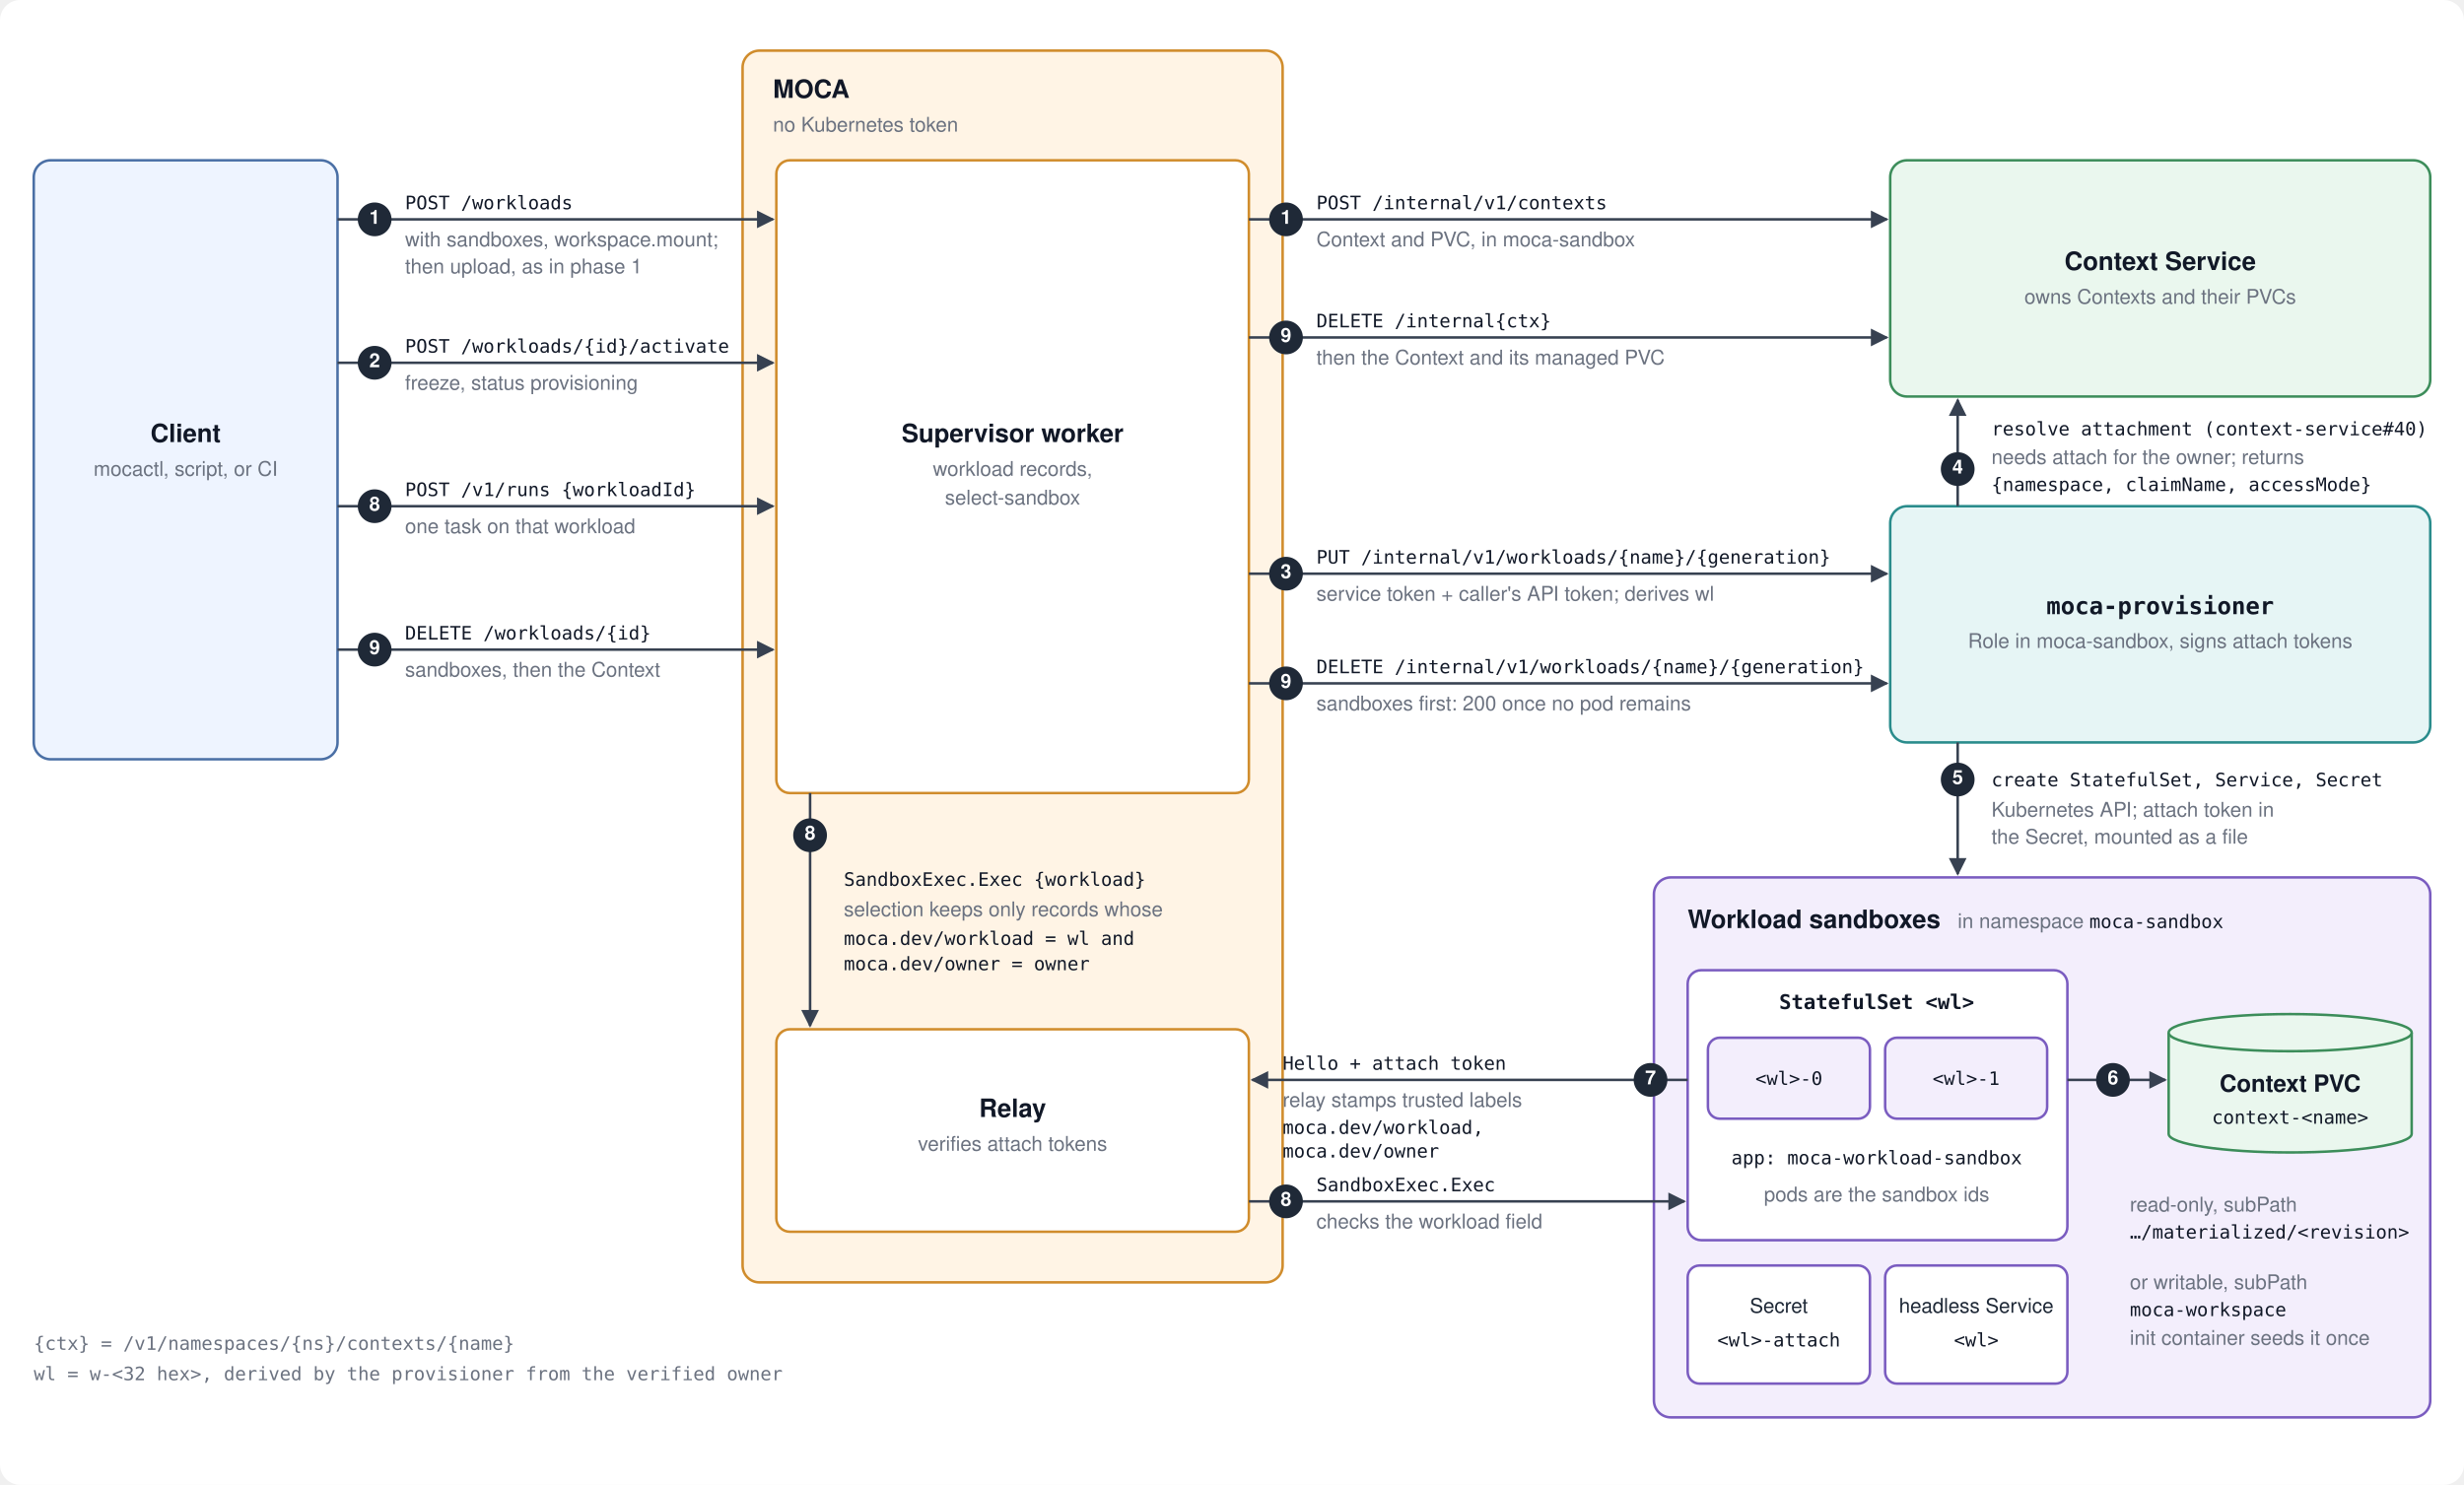
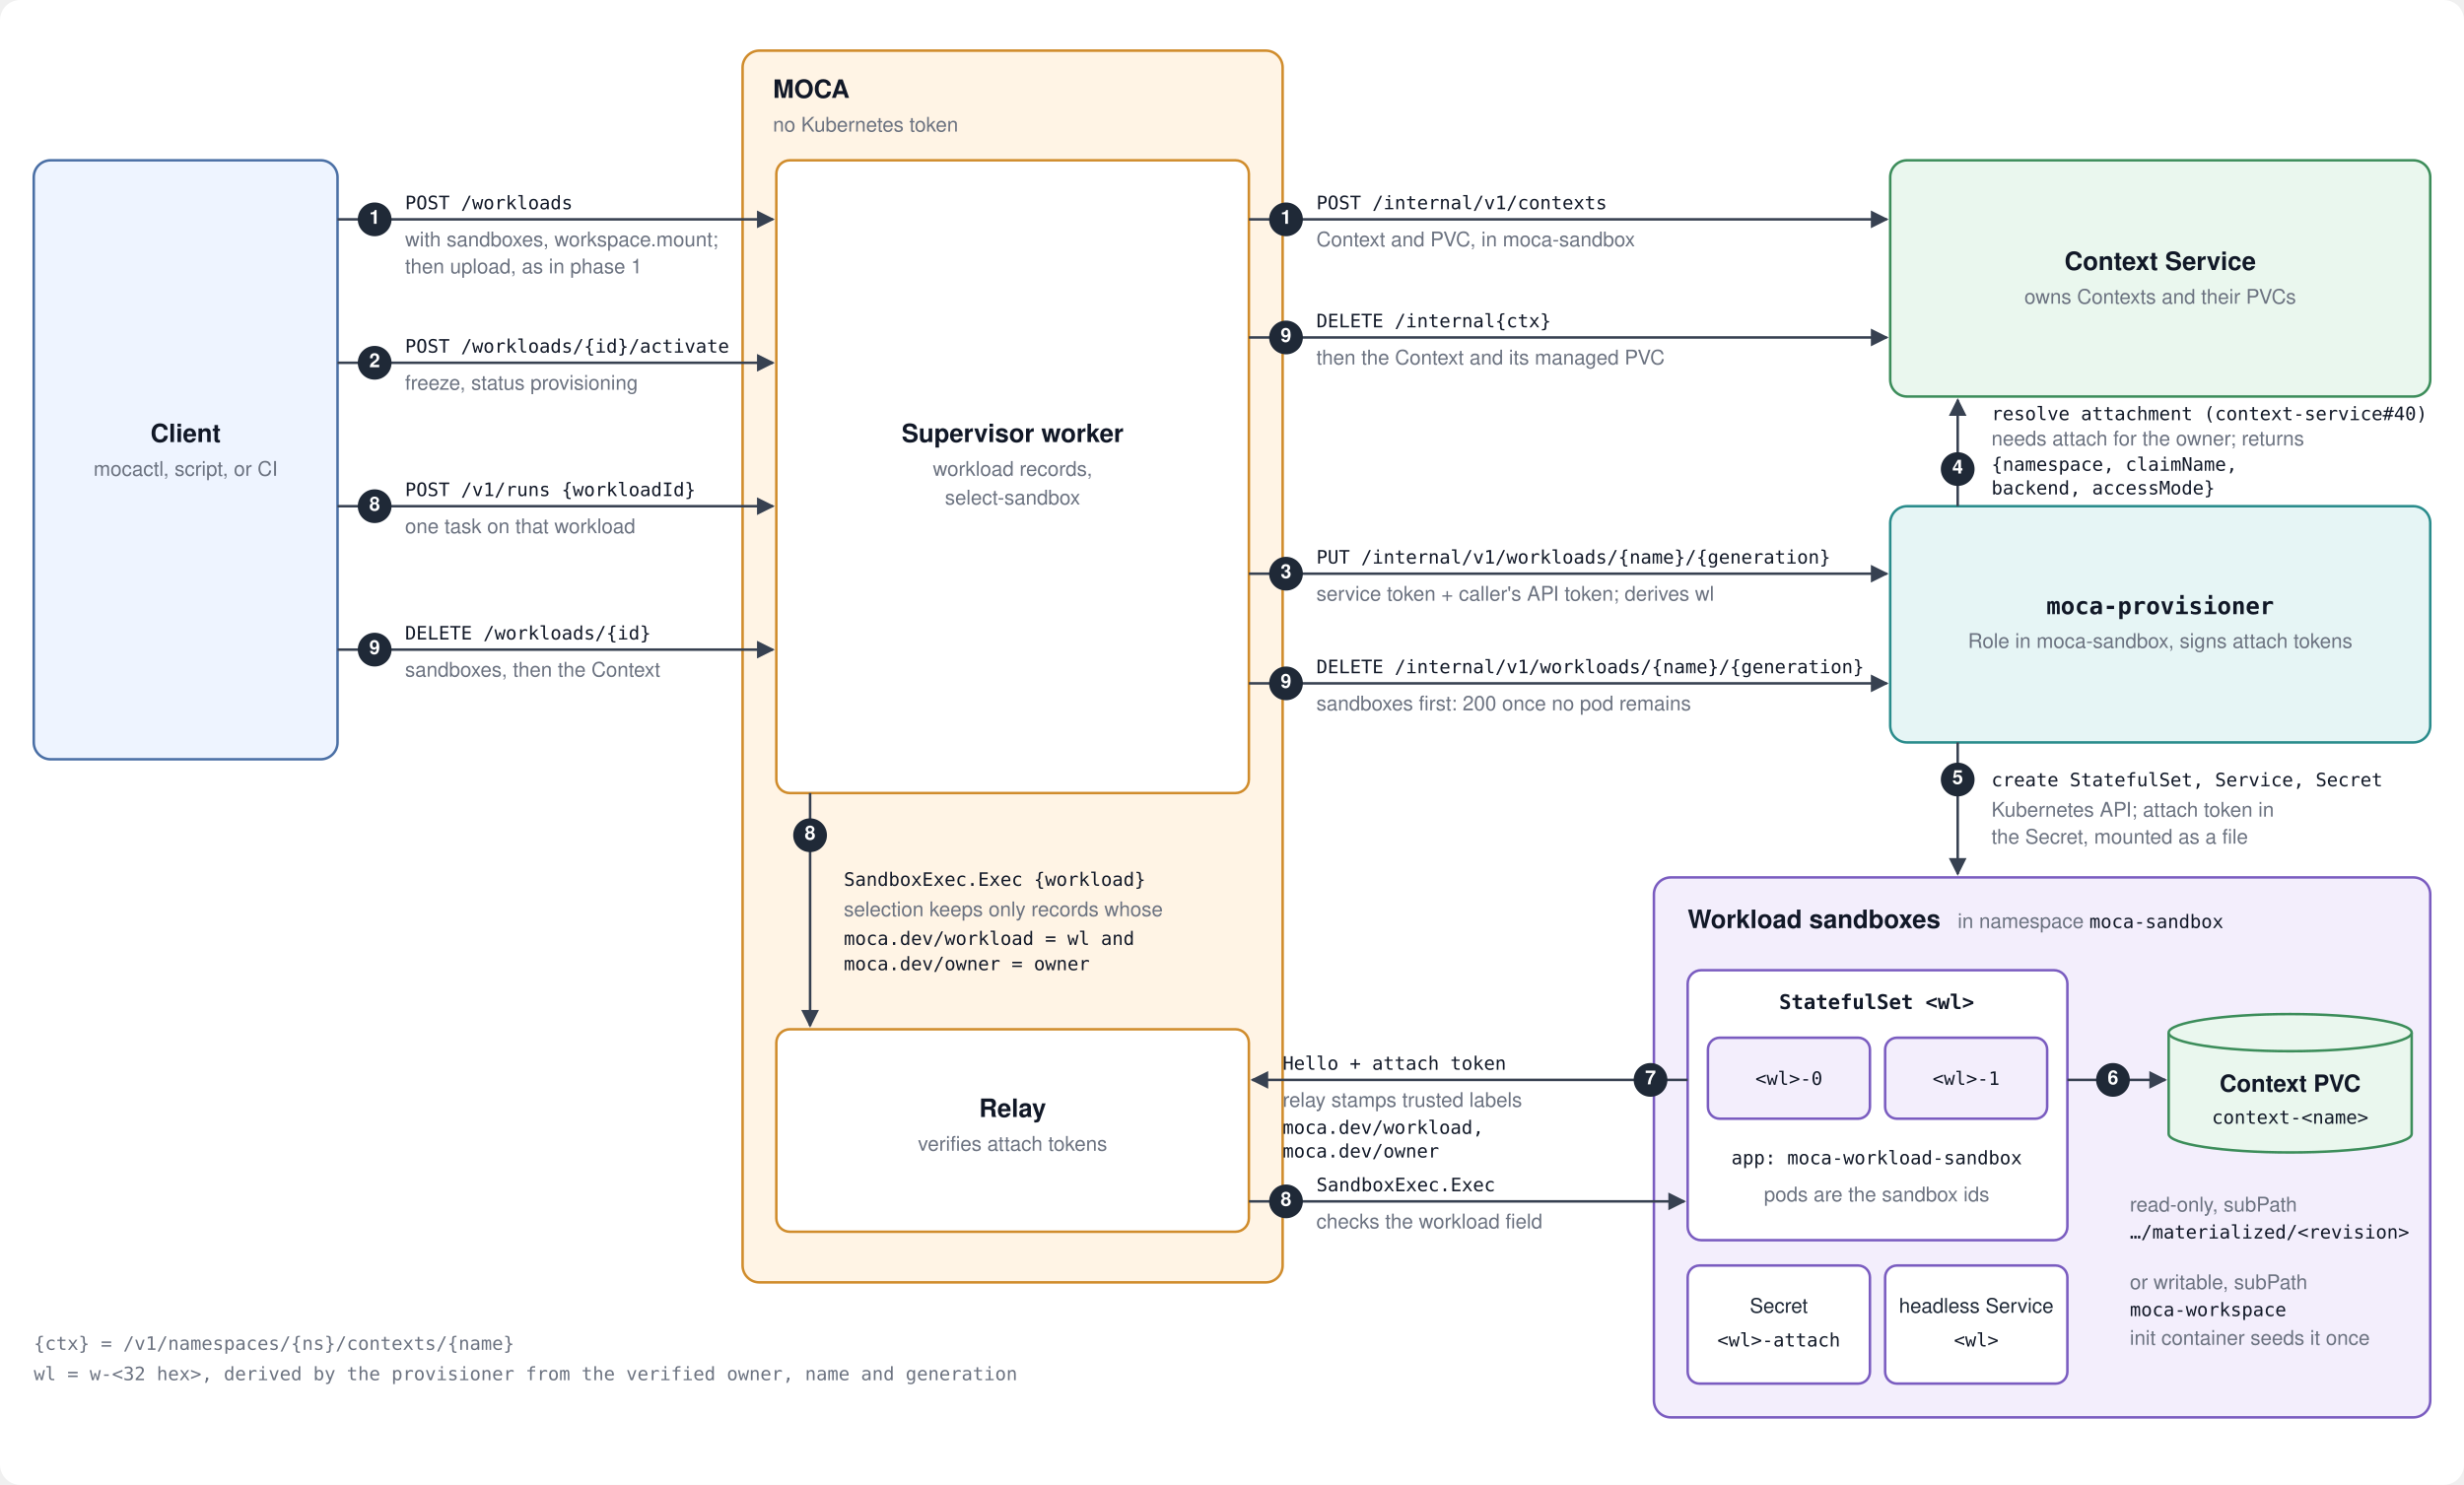
<svg xmlns="http://www.w3.org/2000/svg" width="1460" height="880" viewBox="0 0 1460 880" role="img" aria-labelledby="title desc" font-family="-apple-system, 'Segoe UI', Helvetica, Arial, sans-serif">
  <defs>
    <marker id="arrow" viewBox="0 0 10 10" refX="9" refY="5" markerWidth="7" markerHeight="7" orient="auto">
      <path d="M0,0 L10,5 L0,10 z" fill="#374151" />
    </marker>
  </defs>
  <style>
    .box { stroke-width: 1.5; }
    .title { font-size: 15px; font-weight: 600; fill: #111827; }
    .sub { font-size: 12px; fill: #6b7280; }
    .note { font-size: 12px; fill: #1f2937; }
    .api { font-family: ui-monospace, SFMono-Regular, Menlo, Consolas, monospace; font-size: 11px; fill: #111827; }
    .line { stroke: #374151; stroke-width: 1.5; fill: none; marker-end: url(#arrow); }
    .step circle { fill: #1f2937; }
    .step text { font-size: 11.5px; font-weight: 700; fill: #ffffff; text-anchor: middle; dominant-baseline: central; }
  </style>
  <rect width="1460" height="880" rx="12" fill="#ffffff" />
  <rect class="box" x="20" y="95" width="180" height="355" rx="10" fill="#eef4ff" stroke="#4a6fa5" />
  <text class="title" x="110" y="262" text-anchor="middle">Client</text>
  <text class="sub" x="110" y="282" text-anchor="middle">mocactl, script, or CI</text>
  <rect class="box" x="440" y="30" width="320" height="730" rx="10" fill="#fff4e5" stroke="#d08c2c" />
  <text class="title" x="458" y="58">MOCA</text>
  <text class="sub" x="458" y="78">no Kubernetes token</text>
  <rect class="box" x="460" y="95" width="280" height="375" rx="8" fill="#ffffff" stroke="#d08c2c" />
  <text class="title" x="600" y="262" text-anchor="middle">Supervisor worker</text>
  <text class="sub" x="600" y="282" text-anchor="middle">workload records,</text>
  <text class="sub" x="600" y="299" text-anchor="middle">select-sandbox</text>
  <rect class="box" x="460" y="610" width="280" height="120" rx="8" fill="#ffffff" stroke="#d08c2c" />
  <text class="title" x="600" y="662" text-anchor="middle">Relay</text>
  <text class="sub" x="600" y="682" text-anchor="middle">verifies attach tokens</text>
  <rect class="box" x="1120" y="95" width="320" height="140" rx="10" fill="#eaf7ee" stroke="#3c8d5a" />
  <text class="title" x="1280" y="160" text-anchor="middle">Context Service</text>
  <text class="sub" x="1280" y="180" text-anchor="middle">owns Contexts and their PVCs</text>
  <rect class="box" x="1120" y="300" width="320" height="140" rx="10" fill="#e6f5f5" stroke="#2a8c8c" />
  <text class="api" x="1280" y="364" text-anchor="middle" style="font-size: 14px; font-weight: 600;">moca-provisioner</text>
  <text class="sub" x="1280" y="384" text-anchor="middle">Role in moca-sandbox, signs attach tokens</text>
  <rect class="box" x="980" y="520" width="460" height="320" rx="10" fill="#f3eefc" stroke="#7a5cc0" />
  <text class="title" x="1000" y="550">Workload sandboxes</text>
  <text class="sub" x="1160" y="550">in namespace</text>
  <text class="api" x="1238" y="550">moca-sandbox</text>
  <rect class="box" x="1000" y="575" width="225" height="160" rx="8" fill="#ffffff" stroke="#7a5cc0" />
  <text class="api" x="1112" y="598" text-anchor="middle" style="font-size: 12px; font-weight: 600;">StatefulSet &lt;wl&gt;</text>
  <rect class="box" x="1012" y="615" width="96" height="48" rx="7" fill="#f3eefc" stroke="#7a5cc0" />
  <text class="api" x="1060" y="643" text-anchor="middle">&lt;wl&gt;-0</text>
  <rect class="box" x="1117" y="615" width="96" height="48" rx="7" fill="#f3eefc" stroke="#7a5cc0" />
  <text class="api" x="1165" y="643" text-anchor="middle">&lt;wl&gt;-1</text>
  <text class="api" x="1112" y="690" text-anchor="middle">app: moca-workload-sandbox</text>
  <text class="sub" x="1112" y="712" text-anchor="middle">pods are the sandbox ids</text>
  <rect class="box" x="1000" y="750" width="108" height="70" rx="7" fill="#ffffff" stroke="#7a5cc0" />
  <text class="note" x="1054" y="778" text-anchor="middle">Secret</text>
  <text class="api" x="1054" y="798" text-anchor="middle">&lt;wl&gt;-attach</text>
  <rect class="box" x="1117" y="750" width="108" height="70" rx="7" fill="#ffffff" stroke="#7a5cc0" />
  <text class="note" x="1171" y="778" text-anchor="middle">headless Service</text>
  <text class="api" x="1171" y="798" text-anchor="middle">&lt;wl&gt;</text>
  <path class="box" d="M1285,612 v60 a72,11 0 0,0 144,0 v-60" fill="#eaf7ee" stroke="#3c8d5a" />
  <ellipse class="box" cx="1357" cy="612" rx="72" ry="11" fill="#eaf7ee" stroke="#3c8d5a" />
  <text class="title" x="1357" y="647" text-anchor="middle" style="font-size: 14px;">Context PVC</text>
  <text class="api" x="1357" y="666" text-anchor="middle">context-&lt;name&gt;</text>
  <line class="line" x1="1225" y1="640" x2="1283" y2="640" />
  <g class="step">
    <circle cx="1252" cy="640" r="10" />
    <text x="1252" y="640">6</text>
  </g>
  <text class="sub" x="1262" y="718">read-only, subPath</text>
  <text class="api" x="1262" y="734">…/materialized/&lt;revision&gt;</text>
  <text class="sub" x="1262" y="764">or writable, subPath</text>
  <text class="api" x="1262" y="780">moca-workspace</text>
  <text class="sub" x="1262" y="797">init container seeds it once</text>
  <line class="line" x1="200" y1="130" x2="458" y2="130" />
  <g class="step">
    <circle cx="222" cy="130" r="10" />
    <text x="222" y="130">1</text>
  </g>
  <text class="api" x="240" y="124">POST /workloads</text>
  <text class="sub" x="240" y="146">with sandboxes, workspace.mount;</text>
  <text class="sub" x="240" y="162">then upload, as in phase 1</text>
  <line class="line" x1="740" y1="130" x2="1118" y2="130" />
  <g class="step">
    <circle cx="762" cy="130" r="10" />
    <text x="762" y="130">1</text>
  </g>
  <text class="api" x="780" y="124">POST /internal/v1/contexts</text>
  <text class="sub" x="780" y="146">Context and PVC, in moca-sandbox</text>
  <line class="line" x1="200" y1="215" x2="458" y2="215" />
  <g class="step">
    <circle cx="222" cy="215" r="10" />
    <text x="222" y="215">2</text>
  </g>
  <text class="api" x="240" y="209">POST /workloads/{id}/activate</text>
  <text class="sub" x="240" y="231">freeze, status provisioning</text>
  <line class="line" x1="740" y1="200" x2="1118" y2="200" />
  <g class="step">
    <circle cx="762" cy="200" r="10" />
    <text x="762" y="200">9</text>
  </g>
  <text class="api" x="780" y="194">DELETE /internal{ctx}</text>
  <text class="sub" x="780" y="216">then the Context and its managed PVC</text>
  <line class="line" x1="740" y1="340" x2="1118" y2="340" />
  <g class="step">
    <circle cx="762" cy="340" r="10" />
    <text x="762" y="340">3</text>
  </g>
  <text class="api" x="780" y="334">PUT /internal/v1/workloads/{name}/{generation}</text>
  <text class="sub" x="780" y="356">service token + caller's API token; derives wl</text>
  <line class="line" x1="740" y1="405" x2="1118" y2="405" />
  <g class="step">
    <circle cx="762" cy="405" r="10" />
    <text x="762" y="405">9</text>
  </g>
  <text class="api" x="780" y="399">DELETE /internal/v1/workloads/{name}/{generation}</text>
  <text class="sub" x="780" y="421">sandboxes first: 200 once no pod remains</text>
  <line class="line" x1="200" y1="300" x2="458" y2="300" />
  <g class="step">
    <circle cx="222" cy="300" r="10" />
    <text x="222" y="300">8</text>
  </g>
  <text class="api" x="240" y="294">POST /v1/runs {workloadId}</text>
  <text class="sub" x="240" y="316">one task on that workload</text>
  <line class="line" x1="200" y1="385" x2="458" y2="385" />
  <g class="step">
    <circle cx="222" cy="385" r="10" />
    <text x="222" y="385">9</text>
  </g>
  <text class="api" x="240" y="379">DELETE /workloads/{id}</text>
  <text class="sub" x="240" y="401">sandboxes, then the Context</text>
  <line class="line" x1="1160" y1="300" x2="1160" y2="237" />
  <g class="step">
    <circle cx="1160" cy="278" r="10" />
    <text x="1160" y="278">4</text>
  </g>
-   <text class="api" x="1180" y="258">resolve attachment (context-service#40)</text>
-   <text class="sub" x="1180" y="275">needs attach for the owner; returns</text>
-   <text class="api" x="1180" y="291">{namespace, claimName, accessMode}</text>
+   <text class="api" x="1180" y="249">resolve attachment (context-service#40)</text>
+   <text class="sub" x="1180" y="264">needs attach for the owner; returns</text>
+   <text class="api" x="1180" y="279">{namespace, claimName,</text>
+   <text class="api" x="1180" y="293">backend, accessMode}</text>
  <line class="line" x1="1160" y1="440" x2="1160" y2="518" />
  <g class="step">
    <circle cx="1160" cy="462" r="10" />
    <text x="1160" y="462">5</text>
  </g>
  <text class="api" x="1180" y="466">create StatefulSet, Service, Secret</text>
  <text class="sub" x="1180" y="484">Kubernetes API; attach token in</text>
  <text class="sub" x="1180" y="500">the Secret, mounted as a file</text>
  <line class="line" x1="480" y1="470" x2="480" y2="608" />
  <g class="step">
    <circle cx="480" cy="495" r="10" />
    <text x="480" y="495">8</text>
  </g>
  <text class="api" x="500" y="525">SandboxExec.Exec {workload}</text>
  <text class="sub" x="500" y="543">selection keeps only records whose</text>
  <text class="api" x="500" y="560">moca.dev/workload = wl and</text>
  <text class="api" x="500" y="575">moca.dev/owner = owner</text>
  <line class="line" x1="1000" y1="640" x2="742" y2="640" />
  <g class="step">
    <circle cx="978" cy="640" r="10" />
    <text x="978" y="640">7</text>
  </g>
  <text class="api" x="760" y="634">Hello + attach token</text>
  <text class="sub" x="760" y="656">relay stamps trusted labels</text>
  <text class="api" x="760" y="672">moca.dev/workload,</text>
  <text class="api" x="760" y="686">moca.dev/owner</text>
  <line class="line" x1="740" y1="712" x2="998" y2="712" />
  <g class="step">
    <circle cx="762" cy="712" r="10" />
    <text x="762" y="712">8</text>
  </g>
  <text class="api" x="780" y="706">SandboxExec.Exec</text>
  <text class="sub" x="780" y="728">checks the workload field</text>
  <text class="api" x="20" y="800" style="fill: #6b7280; font-size: 11px;">{ctx} = /v1/namespaces/{ns}/contexts/{name}</text>
-   <text class="api" x="20" y="818" style="fill: #6b7280; font-size: 11px;">wl = w-&lt;32 hex&gt;, derived by the provisioner from the verified owner</text>
+   <text class="api" x="20" y="818" style="fill: #6b7280; font-size: 11px;">wl = w-&lt;32 hex&gt;, derived by the provisioner from the verified owner, name and generation</text>
</svg>
